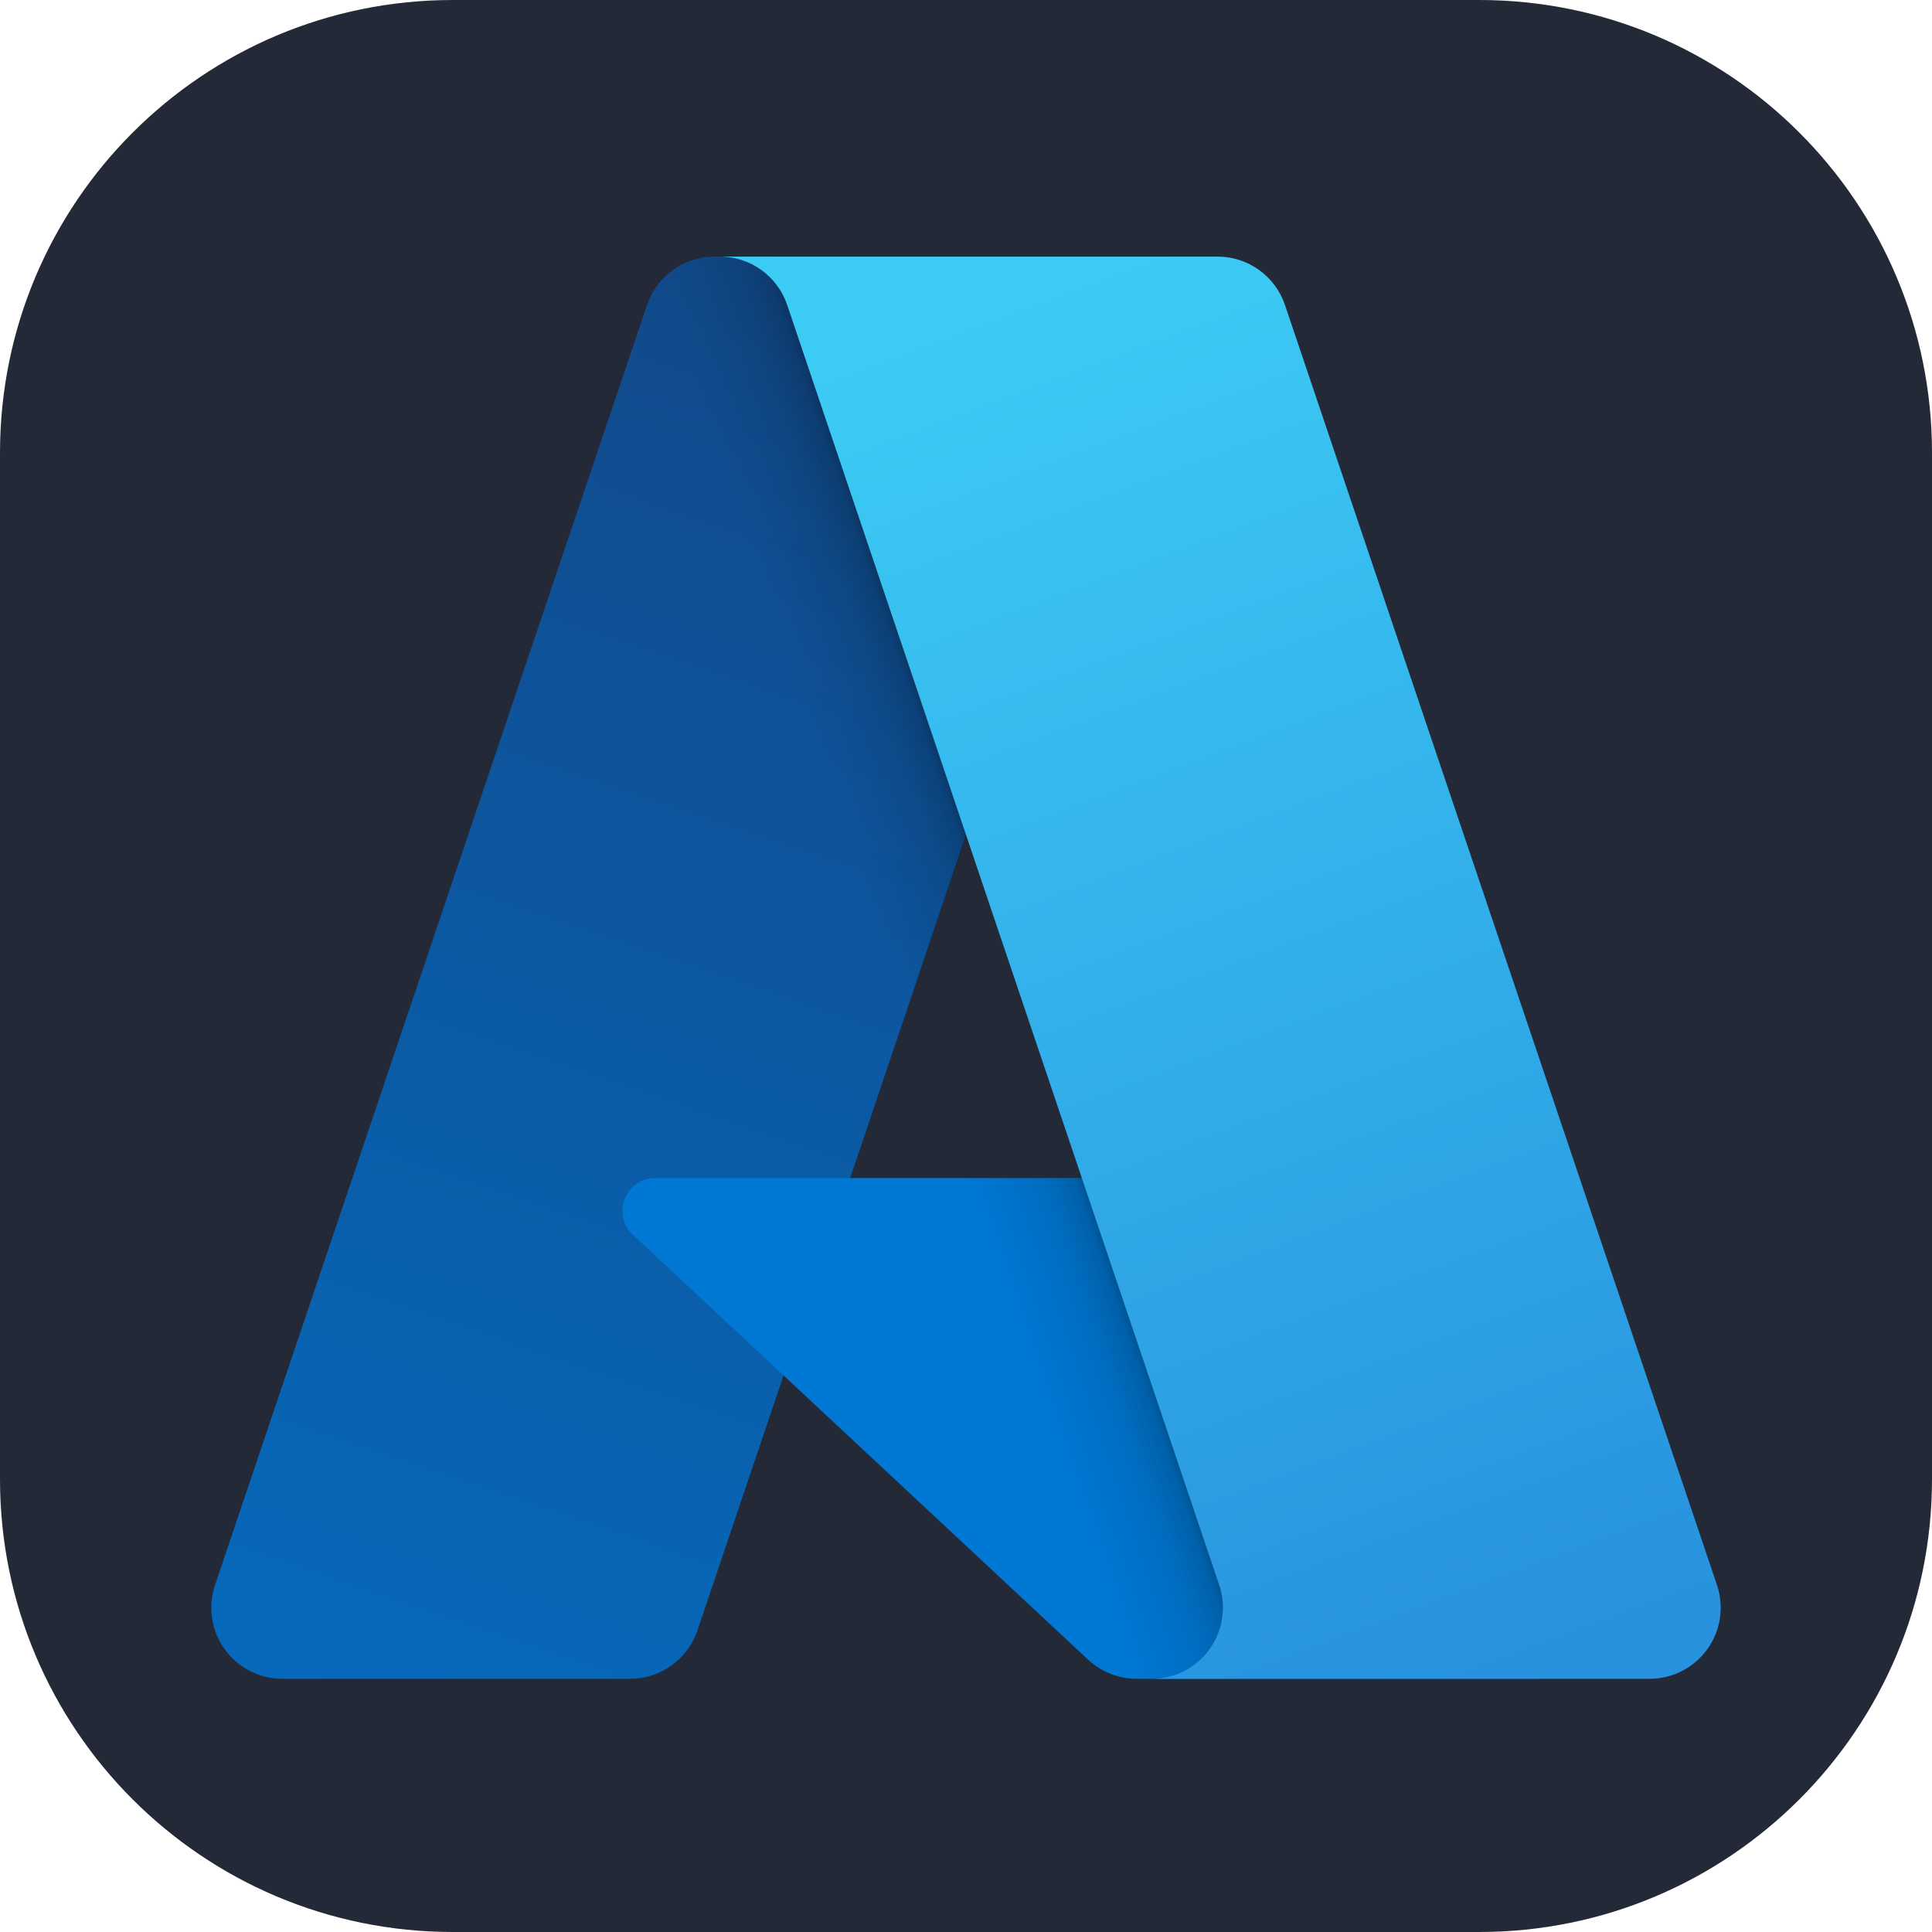
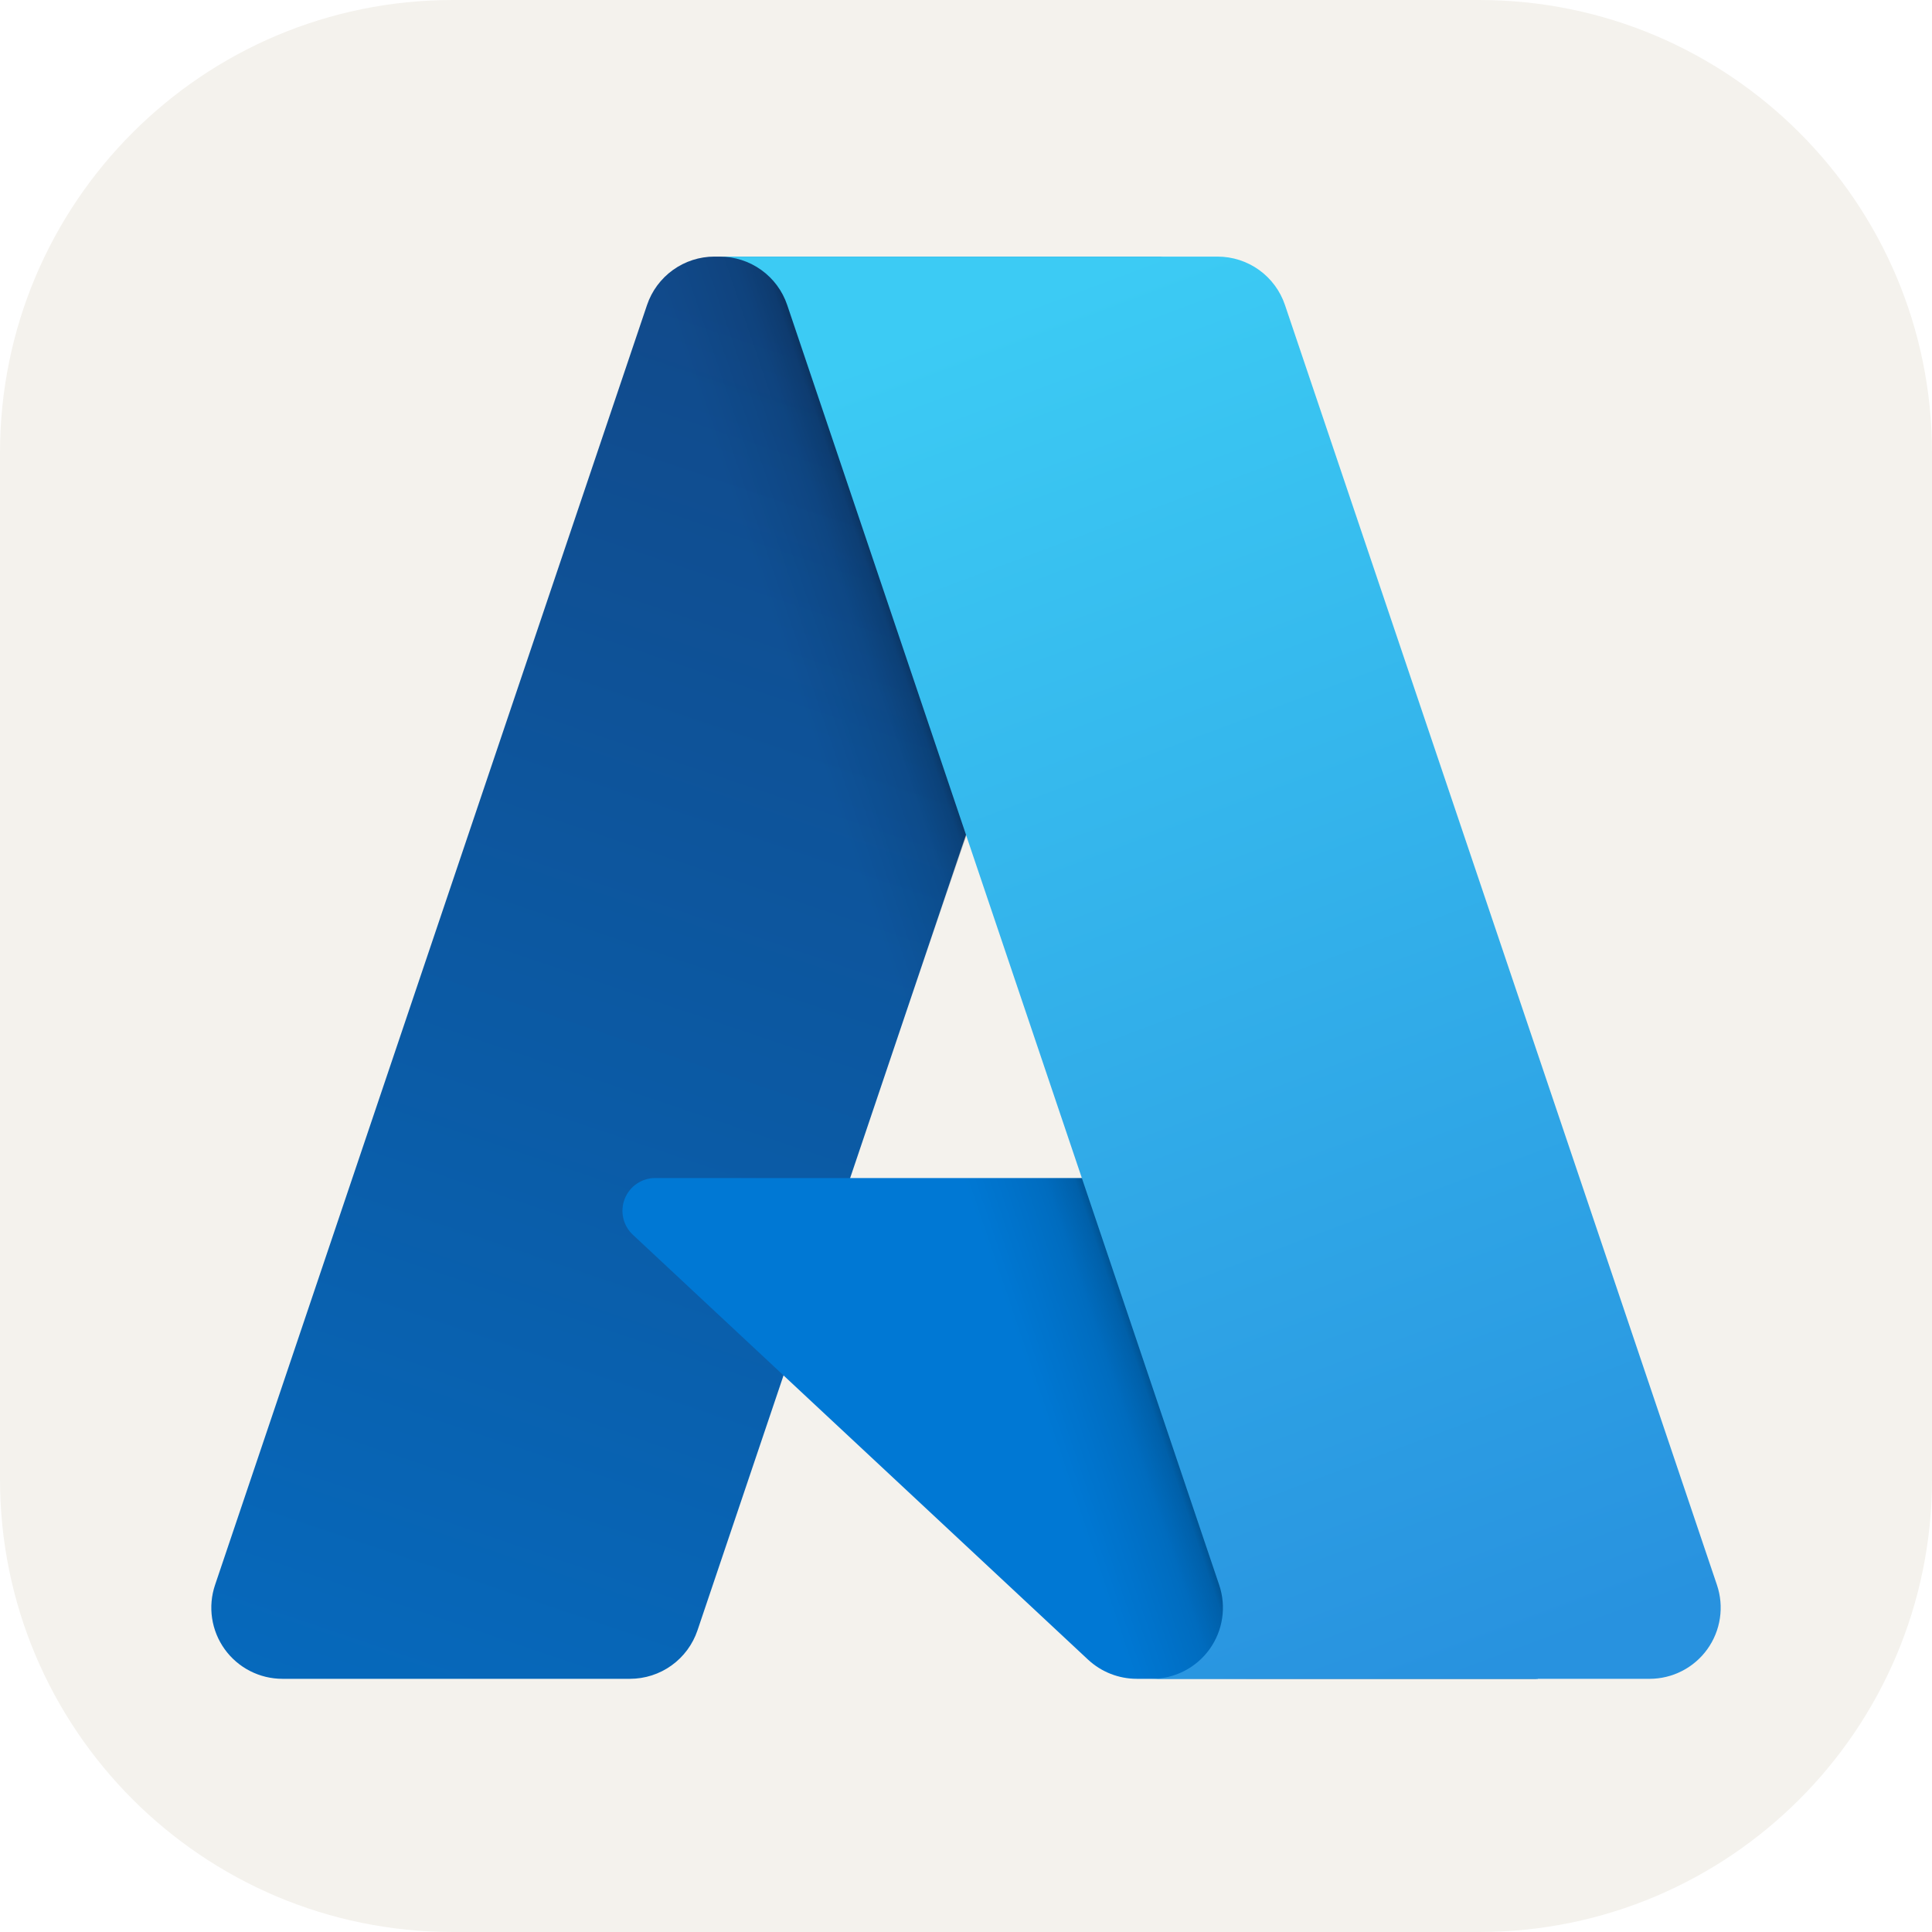
- <svg xmlns="http://www.w3.org/2000/svg" width="256" height="256" viewBox="0 0 256 256">
-   <g fill="none">
-     <rect width="256" height="256" fill="#242938" rx="60" />
-     <path fill="url(#skillIconsAzureDark0)" d="M94.674 34.002h59.182L92.42 216.032a9.436 9.436 0 0 1-8.94 6.419H37.422a9.42 9.42 0 0 1-9.318-8.026a9.42 9.42 0 0 1 .39-4.407L85.733 40.421A9.437 9.437 0 0 1 94.674 34z" />
-     <path fill="#0078D4" d="M180.674 156.095H86.826a4.34 4.34 0 0 0-4.045 2.75a4.344 4.344 0 0 0 1.079 4.771l60.305 56.287a9.484 9.484 0 0 0 6.468 2.548h53.141z" />
-     <path fill="url(#skillIconsAzureDark1)" d="M94.675 34.002a9.36 9.36 0 0 0-8.962 6.544L28.565 209.863a9.412 9.412 0 0 0 8.882 12.588h47.247a10.106 10.106 0 0 0 7.75-6.592l11.397-33.586l40.708 37.968a9.631 9.631 0 0 0 6.059 2.21h52.943l-23.22-66.355l-67.689.016l41.428-122.11z" />
-     <path fill="url(#skillIconsAzureDark2)" d="M170.264 40.412a9.417 9.417 0 0 0-8.928-6.41H95.379a9.421 9.421 0 0 1 8.928 6.41l57.241 169.604a9.433 9.433 0 0 1-1.273 8.509a9.43 9.43 0 0 1-7.655 3.928h65.959a9.43 9.43 0 0 0 7.654-3.929a9.424 9.424 0 0 0 1.272-8.508z" />
-     <defs>
-       <linearGradient id="skillIconsAzureDark0" x1="116.244" x2="54.783" y1="47.967" y2="229.54" gradientUnits="userSpaceOnUse">
-         <stop stop-color="#114A8B" />
-         <stop offset="1" stop-color="#0669BC" />
-       </linearGradient>
-       <linearGradient id="skillIconsAzureDark1" x1="135.444" x2="121.227" y1="132.585" y2="137.392" gradientUnits="userSpaceOnUse">
-         <stop stop-opacity=".3" />
-         <stop offset=".071" stop-opacity=".2" />
-         <stop offset=".321" stop-opacity=".1" />
-         <stop offset=".623" stop-opacity=".05" />
-         <stop offset="1" stop-opacity="0" />
-       </linearGradient>
-       <linearGradient id="skillIconsAzureDark2" x1="127.625" x2="195.091" y1="42.671" y2="222.414" gradientUnits="userSpaceOnUse">
-         <stop stop-color="#3CCBF4" />
-         <stop offset="1" stop-color="#2892DF" />
-       </linearGradient>
-     </defs>
-   </g>
+ <svg xmlns="http://www.w3.org/2000/svg" width="256" height="256" fill="none" viewBox="0 0 256 256">
+   <rect width="256" height="256" fill="#F4F2ED" rx="60" />
+   <path fill="url(#paint0_linear_159_744)" d="M94.674 34.002H153.856L92.42 216.032C91.788 217.902 90.586 219.528 88.982 220.679C87.379 221.831 85.454 222.45 83.48 222.451H37.422C35.926 222.451 34.452 222.095 33.121 221.412C31.79 220.729 30.641 219.74 29.769 218.525C28.896 217.31 28.326 215.905 28.104 214.425C27.882 212.946 28.016 211.435 28.494 210.018L85.733 40.421C86.364 38.55 87.566 36.924 89.17 35.772C90.774 34.62 92.7 34 94.674 34V34.002Z" />
+   <path fill="#0078D4" d="M180.674 156.095H86.826C85.954 156.094 85.101 156.356 84.379 156.847C83.658 157.337 83.101 158.034 82.781 158.845C82.461 159.657 82.392 160.546 82.585 161.397C82.777 162.248 83.222 163.022 83.86 163.616L144.165 219.903C145.92 221.54 148.232 222.451 150.633 222.451H203.774L180.674 156.095Z" />
+   <path fill="url(#paint1_linear_159_744)" d="M94.674 34.002C92.678 33.995 90.731 34.626 89.119 35.803C87.507 36.98 86.313 38.642 85.713 40.546L28.565 209.863C28.055 211.286 27.894 212.81 28.098 214.308C28.301 215.805 28.862 217.232 29.734 218.466C30.605 219.701 31.761 220.708 33.104 221.401C34.446 222.095 35.936 222.455 37.447 222.451H84.694C86.454 222.136 88.099 221.36 89.46 220.202C90.822 219.044 91.852 217.546 92.445 215.859L103.841 182.273L144.549 220.241C146.255 221.652 148.395 222.433 150.608 222.451H203.551L180.331 156.096L112.642 156.112L154.07 34.002H94.674Z" />
+   <path fill="url(#paint2_linear_159_744)" d="M170.264 40.412C169.634 38.544 168.434 36.92 166.832 35.77C165.23 34.62 163.308 34.002 161.336 34.002H95.379C97.351 34.002 99.273 34.621 100.874 35.771C102.476 36.92 103.677 38.544 104.307 40.412L161.548 210.016C162.026 211.433 162.16 212.944 161.939 214.424C161.718 215.904 161.147 217.309 160.275 218.525C159.402 219.74 158.253 220.73 156.922 221.413C155.591 222.096 154.116 222.453 152.62 222.453H218.579C220.075 222.452 221.55 222.096 222.88 221.413C224.211 220.729 225.36 219.739 226.233 218.524C227.105 217.308 227.675 215.903 227.896 214.423C228.118 212.944 227.984 211.433 227.505 210.016L170.264 40.412Z" />
+   <defs>
+     <linearGradient id="paint0_linear_159_744" x1="116.244" x2="54.783" y1="47.967" y2="229.54" gradientUnits="userSpaceOnUse">
+       <stop stop-color="#114A8B" />
+       <stop offset="1" stop-color="#0669BC" />
+     </linearGradient>
+     <linearGradient id="paint1_linear_159_744" x1="135.444" x2="121.227" y1="132.585" y2="137.392" gradientUnits="userSpaceOnUse">
+       <stop stop-opacity=".3" />
+       <stop offset=".071" stop-opacity=".2" />
+       <stop offset=".321" stop-opacity=".1" />
+       <stop offset=".623" stop-opacity=".05" />
+       <stop offset="1" stop-opacity="0" />
+     </linearGradient>
+     <linearGradient id="paint2_linear_159_744" x1="127.625" x2="195.091" y1="42.671" y2="222.414" gradientUnits="userSpaceOnUse">
+       <stop stop-color="#3CCBF4" />
+       <stop offset="1" stop-color="#2892DF" />
+     </linearGradient>
+   </defs>
</svg>
